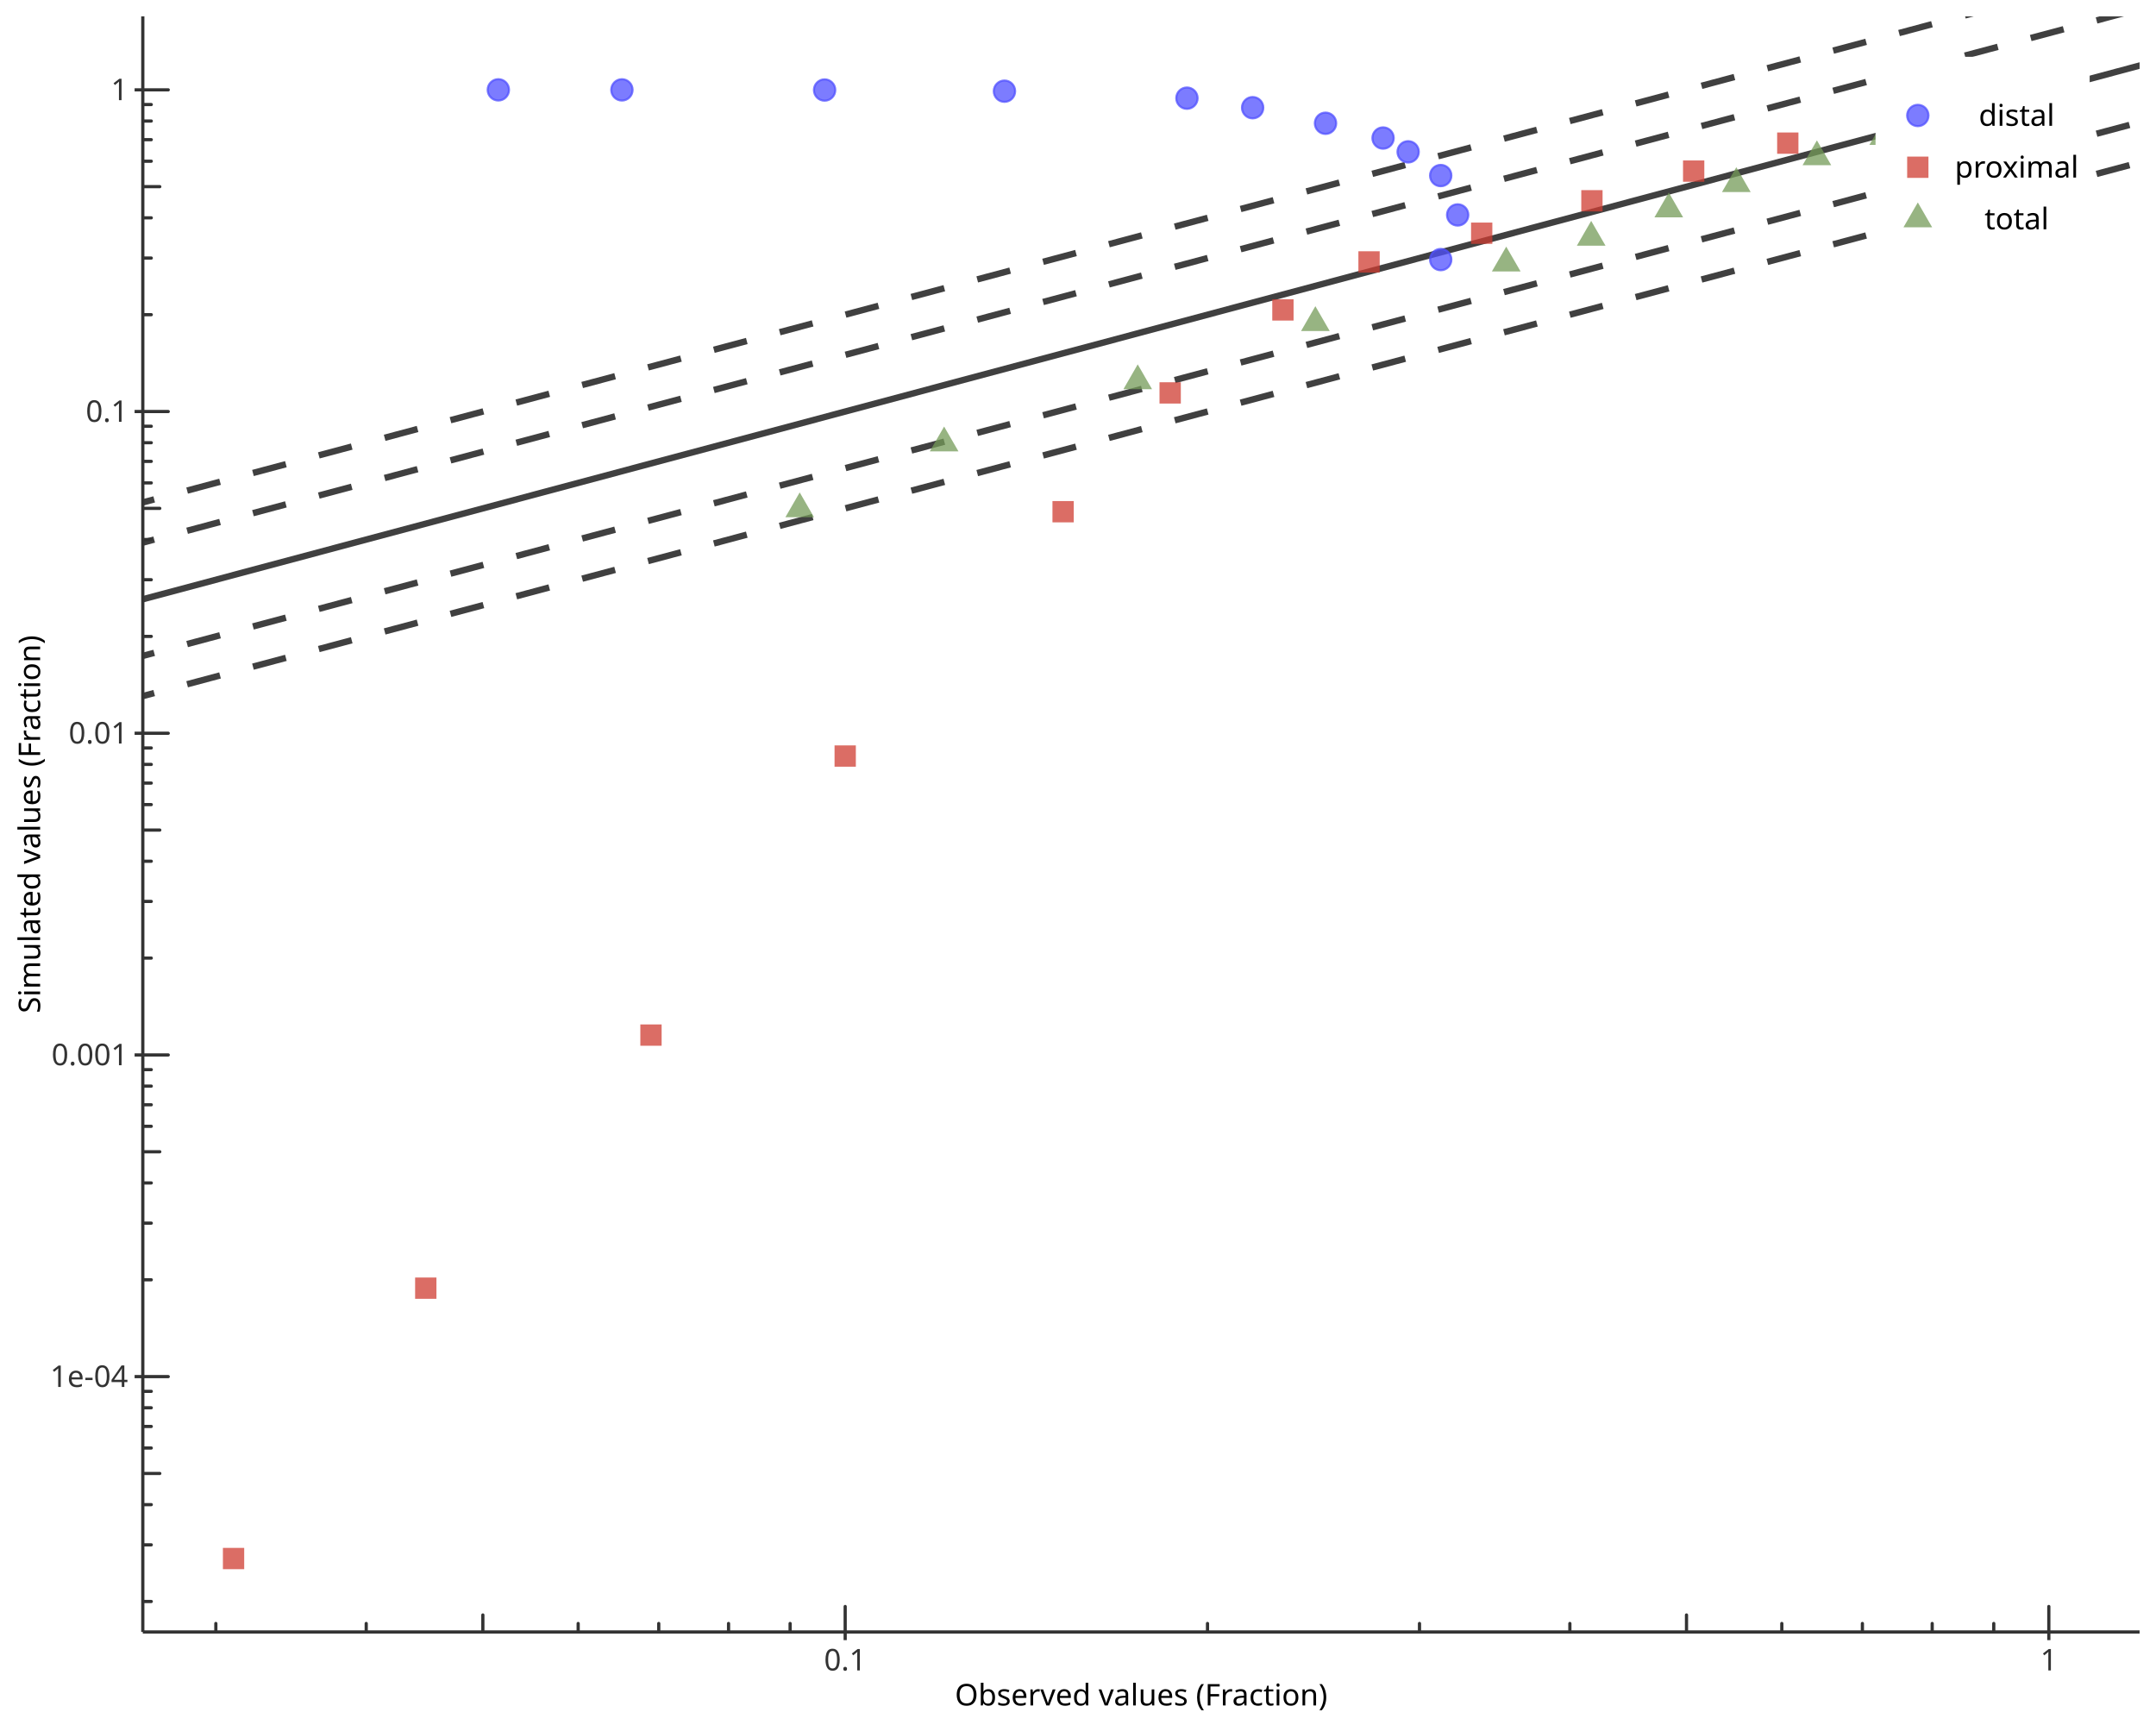
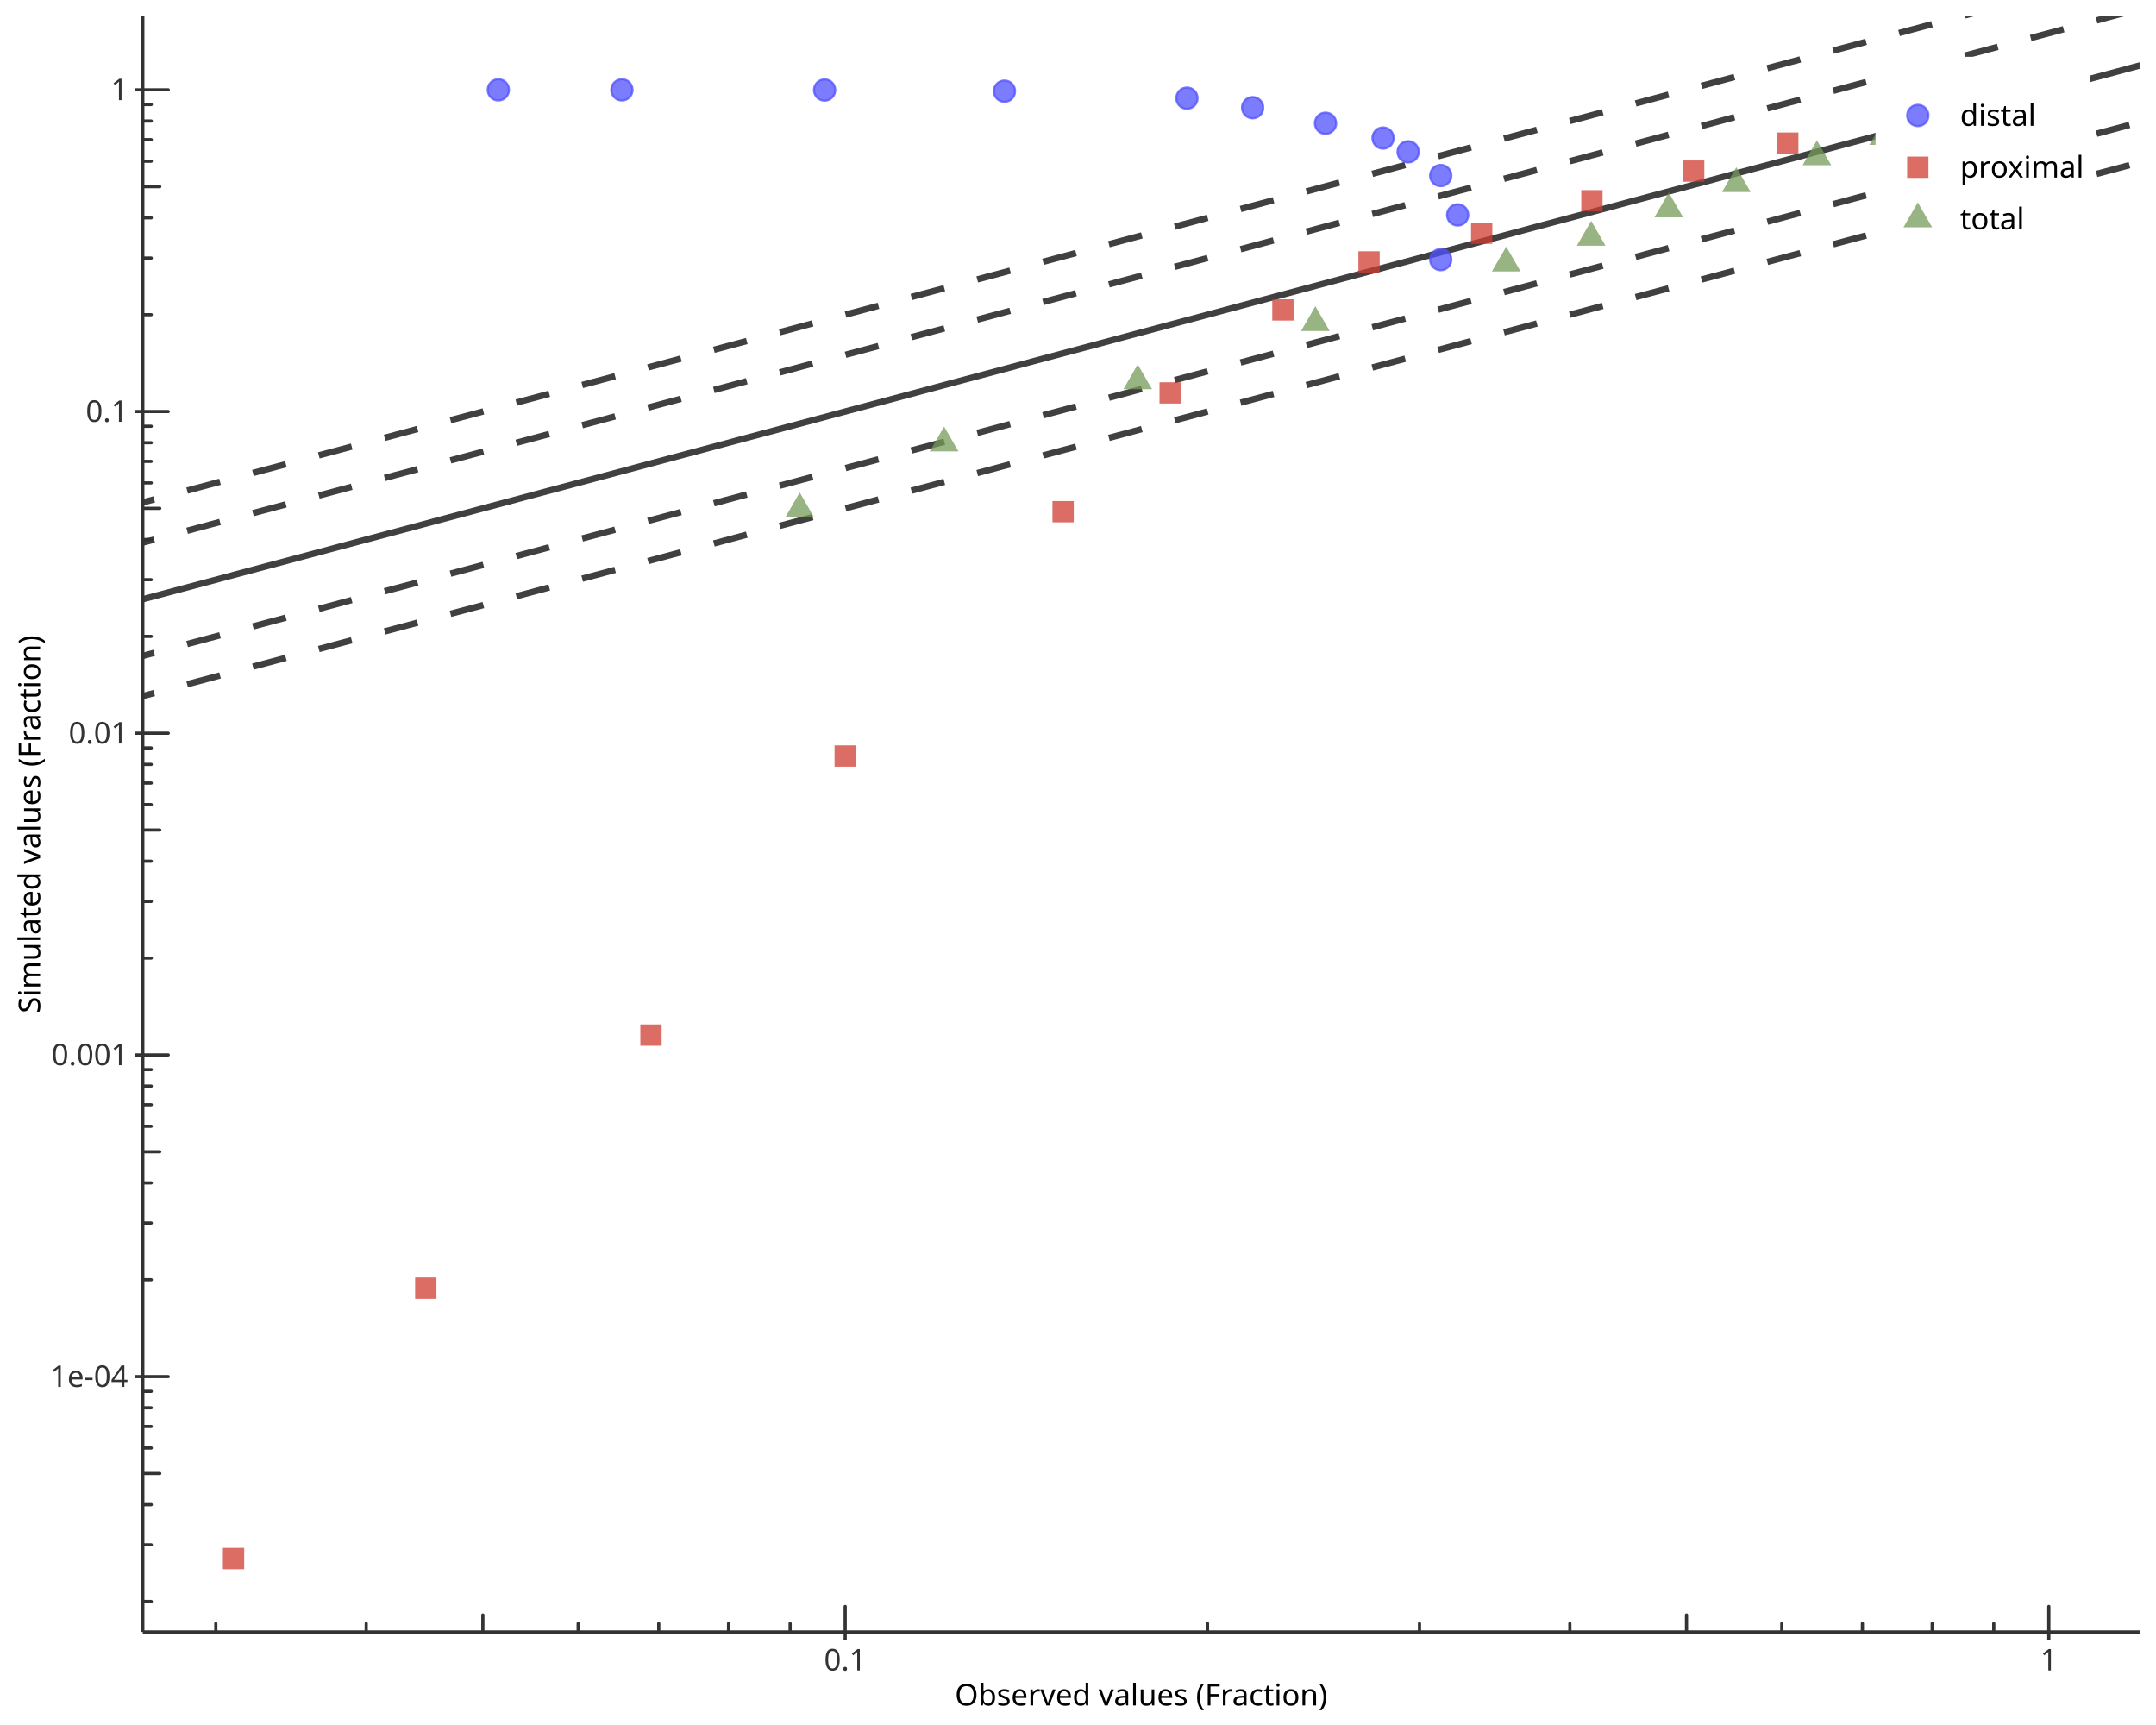
<svg xmlns="http://www.w3.org/2000/svg" class="svglite" data-engine-version="2.0" width="720.00pt" height="576.00pt" viewBox="0 0 720.00 576.00">
  <defs>
    <style type="text/css">
    .svglite line, .svglite polyline, .svglite polygon, .svglite path, .svglite rect, .svglite circle {
      fill: none;
      stroke: #000000;
      stroke-linecap: round;
      stroke-linejoin: round;
      stroke-miterlimit: 10.00;
    }
  </style>
  </defs>
  <rect width="100%" height="100%" style="stroke: none; fill: #FFFFFF;" />
  <defs>
    <clipPath id="cpMC4wMHw3MjAuMDB8MC4wMHw1NzYuMDA=">
      <rect x="0.00" y="0.00" width="720.00" height="576.00" />
    </clipPath>
  </defs>
  <g clip-path="url(#cpMC4wMHw3MjAuMDB8MC4wMHw1NzYuMDA=)">
    <rect x="0.00" y="0.00" width="720.00" height="576.00" style="stroke-width: 1.07; stroke: none; fill: #FFFFFF;" />
  </g>
  <defs>
    <clipPath id="cpNDcuNjl8NzE0LjUyfDUuNDh8NTQ0Ljkz">
      <rect x="47.69" y="5.48" width="666.83" height="539.45" />
    </clipPath>
  </defs>
  <g clip-path="url(#cpNDcuNjl8NzE0LjUyfDUuNDh8NTQ0Ljkz)">
    <rect x="47.69" y="5.48" width="666.83" height="539.45" style="stroke-width: 1.07; stroke: none; fill: #FFFFFF;" />
    <polyline points="47.69,513.38 714.52,513.38 " style="stroke-width: 0.53; stroke: #FFFFFF; stroke-linecap: butt;" />
    <polyline points="47.69,405.97 714.52,405.97 " style="stroke-width: 0.53; stroke: #FFFFFF; stroke-linecap: butt;" />
    <polyline points="47.69,298.55 714.52,298.55 " style="stroke-width: 0.53; stroke: #FFFFFF; stroke-linecap: butt;" />
    <polyline points="47.69,191.13 714.52,191.13 " style="stroke-width: 0.53; stroke: #FFFFFF; stroke-linecap: butt;" />
    <polyline points="47.69,83.71 714.52,83.71 " style="stroke-width: 0.53; stroke: #FFFFFF; stroke-linecap: butt;" />
    <polyline points="81.28,544.93 81.28,5.48 " style="stroke-width: 0.53; stroke: #FFFFFF; stroke-linecap: butt;" />
    <polyline points="483.23,544.93 483.23,5.48 " style="stroke-width: 0.53; stroke: #FFFFFF; stroke-linecap: butt;" />
  </g>
  <g clip-path="url(#cpMC4wMHw3MjAuMDB8MC4wMHw1NzYuMDA=)">
</g>
  <g clip-path="url(#cpNDcuNjl8NzE0LjUyfDUuNDh8NTQ0Ljkz)">
</g>
  <g clip-path="url(#cpMC4wMHw3MjAuMDB8MC4wMHw1NzYuMDA=)">
</g>
  <g clip-path="url(#cpNDcuNjl8NzE0LjUyfDUuNDh8NTQ0Ljkz)">
</g>
  <g clip-path="url(#cpMC4wMHw3MjAuMDB8MC4wMHw1NzYuMDA=)">
</g>
  <g clip-path="url(#cpNDcuNjl8NzE0LjUyfDUuNDh8NTQ0Ljkz)">
</g>
  <g clip-path="url(#cpMC4wMHw3MjAuMDB8MC4wMHw1NzYuMDA=)">
</g>
  <g clip-path="url(#cpNDcuNjl8NzE0LjUyfDUuNDh8NTQ0Ljkz)">
</g>
  <g clip-path="url(#cpMC4wMHw3MjAuMDB8MC4wMHw1NzYuMDA=)">
</g>
  <g clip-path="url(#cpNDcuNjl8NzE0LjUyfDUuNDh8NTQ0Ljkz)">
</g>
  <g clip-path="url(#cpMC4wMHw3MjAuMDB8MC4wMHw1NzYuMDA=)">
</g>
  <g clip-path="url(#cpNDcuNjl8NzE0LjUyfDUuNDh8NTQ0Ljkz)">
</g>
  <g clip-path="url(#cpMC4wMHw3MjAuMDB8MC4wMHw1NzYuMDA=)">
</g>
  <g clip-path="url(#cpNDcuNjl8NzE0LjUyfDUuNDh8NTQ0Ljkz)">
</g>
  <g clip-path="url(#cpMC4wMHw3MjAuMDB8MC4wMHw1NzYuMDA=)">
</g>
  <g clip-path="url(#cpNDcuNjl8NzE0LjUyfDUuNDh8NTQ0Ljkz)">
</g>
  <g clip-path="url(#cpMC4wMHw3MjAuMDB8MC4wMHw1NzYuMDA=)">
</g>
  <g clip-path="url(#cpNDcuNjl8NzE0LjUyfDUuNDh8NTQ0Ljkz)">
</g>
  <g clip-path="url(#cpMC4wMHw3MjAuMDB8MC4wMHw1NzYuMDA=)">
</g>
  <g clip-path="url(#cpNDcuNjl8NzE0LjUyfDUuNDh8NTQ0Ljkz)">
</g>
  <g clip-path="url(#cpMC4wMHw3MjAuMDB8MC4wMHw1NzYuMDA=)">
</g>
  <g clip-path="url(#cpNDcuNjl8NzE0LjUyfDUuNDh8NTQ0Ljkz)">
</g>
  <g clip-path="url(#cpMC4wMHw3MjAuMDB8MC4wMHw1NzYuMDA=)">
</g>
  <g clip-path="url(#cpNDcuNjl8NzE0LjUyfDUuNDh8NTQ0Ljkz)">
</g>
  <g clip-path="url(#cpMC4wMHw3MjAuMDB8MC4wMHw1NzYuMDA=)">
</g>
  <g clip-path="url(#cpNDcuNjl8NzE0LjUyfDUuNDh8NTQ0Ljkz)">
</g>
  <g clip-path="url(#cpMC4wMHw3MjAuMDB8MC4wMHw1NzYuMDA=)">
</g>
  <g clip-path="url(#cpNDcuNjl8NzE0LjUyfDUuNDh8NTQ0Ljkz)">
</g>
  <g clip-path="url(#cpMC4wMHw3MjAuMDB8MC4wMHw1NzYuMDA=)">
</g>
  <g clip-path="url(#cpNDcuNjl8NzE0LjUyfDUuNDh8NTQ0Ljkz)">
</g>
  <g clip-path="url(#cpMC4wMHw3MjAuMDB8MC4wMHw1NzYuMDA=)">
</g>
  <g clip-path="url(#cpNDcuNjl8NzE0LjUyfDUuNDh8NTQ0Ljkz)">
    <line x1="-619.15" y1="378.31" x2="1381.35" y2="-156.31" style="stroke-width: 2.13; stroke: #000000; stroke-opacity: 0.75; stroke-linecap: butt;" />
    <line x1="-619.15" y1="359.39" x2="1381.35" y2="-175.22" style="stroke-width: 2.13; stroke: #000000; stroke-opacity: 0.75; stroke-dasharray: 11.38,11.38; stroke-linecap: butt;" />
    <line x1="-619.15" y1="397.22" x2="1381.35" y2="-137.39" style="stroke-width: 2.13; stroke: #000000; stroke-opacity: 0.75; stroke-dasharray: 11.38,11.38; stroke-linecap: butt;" />
    <line x1="-619.15" y1="345.97" x2="1381.35" y2="-188.64" style="stroke-width: 2.13; stroke: #000000; stroke-opacity: 0.75; stroke-dasharray: 11.38,11.38; stroke-linecap: butt;" />
    <line x1="-619.15" y1="410.64" x2="1381.35" y2="-123.97" style="stroke-width: 2.13; stroke: #000000; stroke-opacity: 0.75; stroke-dasharray: 11.38,11.38; stroke-linecap: butt;" />
    <circle cx="481.13" cy="86.68" r="3.56" style="stroke-width: 0.71; stroke: #5050FF; stroke-opacity: 0.75; fill: #5050FF; fill-opacity: 0.75;" />
    <circle cx="486.79" cy="71.77" r="3.56" style="stroke-width: 0.71; stroke: #5050FF; stroke-opacity: 0.75; fill: #5050FF; fill-opacity: 0.75;" />
    <circle cx="481.13" cy="58.62" r="3.56" style="stroke-width: 0.71; stroke: #5050FF; stroke-opacity: 0.75; fill: #5050FF; fill-opacity: 0.75;" />
    <circle cx="470.25" cy="50.70" r="3.56" style="stroke-width: 0.71; stroke: #5050FF; stroke-opacity: 0.75; fill: #5050FF; fill-opacity: 0.75;" />
    <circle cx="461.88" cy="46.09" r="3.56" style="stroke-width: 0.71; stroke: #5050FF; stroke-opacity: 0.75; fill: #5050FF; fill-opacity: 0.75;" />
    <circle cx="442.66" cy="41.16" r="3.56" style="stroke-width: 0.71; stroke: #5050FF; stroke-opacity: 0.75; fill: #5050FF; fill-opacity: 0.75;" />
    <circle cx="418.32" cy="35.96" r="3.56" style="stroke-width: 0.71; stroke: #5050FF; stroke-opacity: 0.75; fill: #5050FF; fill-opacity: 0.75;" />
    <circle cx="396.38" cy="32.78" r="3.56" style="stroke-width: 0.71; stroke: #5050FF; stroke-opacity: 0.75; fill: #5050FF; fill-opacity: 0.75;" />
    <circle cx="335.44" cy="30.45" r="3.56" style="stroke-width: 0.71; stroke: #5050FF; stroke-opacity: 0.75; fill: #5050FF; fill-opacity: 0.75;" />
    <circle cx="275.38" cy="30.06" r="3.56" style="stroke-width: 0.71; stroke: #5050FF; stroke-opacity: 0.75; fill: #5050FF; fill-opacity: 0.75;" />
    <circle cx="207.69" cy="30.01" r="3.56" style="stroke-width: 0.71; stroke: #5050FF; stroke-opacity: 0.75; fill: #5050FF; fill-opacity: 0.75;" />
    <circle cx="166.42" cy="30.00" r="3.56" style="stroke-width: 0.71; stroke: #5050FF; stroke-opacity: 0.75; fill: #5050FF; fill-opacity: 0.75;" />
    <polygon points="629.23,36.46 636.34,36.46 636.34,29.35 629.23,29.35 " style="stroke-width: 0.71; stroke: none; fill: #CE3D32; fill-opacity: 0.75;" />
    <polygon points="593.48,51.35 600.59,51.35 600.59,44.24 593.48,44.24 " style="stroke-width: 0.71; stroke: none; fill: #CE3D32; fill-opacity: 0.75;" />
    <polygon points="562.05,60.69 569.16,60.69 569.16,53.58 562.05,53.58 " style="stroke-width: 0.71; stroke: none; fill: #CE3D32; fill-opacity: 0.75;" />
    <polygon points="528.07,70.60 535.18,70.60 535.18,63.49 528.07,63.49 " style="stroke-width: 0.71; stroke: none; fill: #CE3D32; fill-opacity: 0.75;" />
    <polygon points="491.26,81.43 498.37,81.43 498.37,74.32 491.26,74.32 " style="stroke-width: 0.71; stroke: none; fill: #CE3D32; fill-opacity: 0.75;" />
    <polygon points="453.64,91.02 460.75,91.02 460.75,83.90 453.64,83.90 " style="stroke-width: 0.71; stroke: none; fill: #CE3D32; fill-opacity: 0.75;" />
    <polygon points="424.88,107.04 431.99,107.04 431.99,99.93 424.88,99.93 " style="stroke-width: 0.71; stroke: none; fill: #CE3D32; fill-opacity: 0.75;" />
    <polygon points="387.22,134.75 394.34,134.75 394.34,127.64 387.22,127.64 " style="stroke-width: 0.71; stroke: none; fill: #CE3D32; fill-opacity: 0.75;" />
    <polygon points="351.47,174.42 358.58,174.42 358.58,167.31 351.47,167.31 " style="stroke-width: 0.71; stroke: none; fill: #CE3D32; fill-opacity: 0.75;" />
    <polygon points="278.70,256.01 285.81,256.01 285.81,248.90 278.70,248.90 " style="stroke-width: 0.71; stroke: none; fill: #CE3D32; fill-opacity: 0.75;" />
    <polygon points="213.84,349.19 220.95,349.19 220.95,342.07 213.84,342.07 " style="stroke-width: 0.71; stroke: none; fill: #CE3D32; fill-opacity: 0.75;" />
    <polygon points="138.63,433.69 145.75,433.69 145.75,426.58 138.63,426.58 " style="stroke-width: 0.71; stroke: none; fill: #CE3D32; fill-opacity: 0.75;" />
    <polygon points="74.44,523.97 81.55,523.97 81.55,516.86 74.44,516.86 " style="stroke-width: 0.71; stroke: none; fill: #CE3D32; fill-opacity: 0.75;" />
    <polygon points="665.82,28.52 670.61,36.81 661.03,36.81 " style="stroke-width: 0.71; stroke: none; fill: #749B58; fill-opacity: 0.75;" />
    <polygon points="650.63,33.22 655.42,41.51 645.84,41.51 " style="stroke-width: 0.71; stroke: none; fill: #749B58; fill-opacity: 0.75;" />
    <polygon points="629.07,40.10 633.86,48.39 624.28,48.39 " style="stroke-width: 0.71; stroke: none; fill: #749B58; fill-opacity: 0.75;" />
    <polygon points="606.76,46.87 611.54,55.17 601.97,55.17 " style="stroke-width: 0.71; stroke: none; fill: #749B58; fill-opacity: 0.75;" />
    <polygon points="579.85,55.84 584.64,64.13 575.06,64.13 " style="stroke-width: 0.71; stroke: none; fill: #749B58; fill-opacity: 0.75;" />
    <polygon points="557.29,64.29 562.08,72.58 552.50,72.58 " style="stroke-width: 0.71; stroke: none; fill: #749B58; fill-opacity: 0.75;" />
    <polygon points="531.38,73.75 536.17,82.05 526.59,82.05 " style="stroke-width: 0.71; stroke: none; fill: #749B58; fill-opacity: 0.75;" />
    <polygon points="503.01,82.35 507.80,90.64 498.22,90.64 " style="stroke-width: 0.71; stroke: none; fill: #749B58; fill-opacity: 0.75;" />
    <polygon points="439.27,102.24 444.06,110.53 434.49,110.53 " style="stroke-width: 0.71; stroke: none; fill: #749B58; fill-opacity: 0.75;" />
    <polygon points="379.94,121.67 384.73,129.97 375.16,129.97 " style="stroke-width: 0.71; stroke: none; fill: #749B58; fill-opacity: 0.75;" />
    <polygon points="315.29,142.43 320.08,150.72 310.50,150.72 " style="stroke-width: 0.71; stroke: none; fill: #749B58; fill-opacity: 0.75;" />
    <polygon points="267.06,164.42 271.85,172.71 262.28,172.71 " style="stroke-width: 0.71; stroke: none; fill: #749B58; fill-opacity: 0.75;" />
    <line x1="72.08" y1="544.93" x2="72.08" y2="542.10" style="stroke-width: 1.07; stroke: #333333;" />
    <line x1="122.30" y1="544.93" x2="122.30" y2="542.10" style="stroke-width: 1.07; stroke: #333333;" />
    <line x1="161.25" y1="544.93" x2="161.25" y2="539.26" style="stroke-width: 1.07; stroke: #333333;" />
    <line x1="193.08" y1="544.93" x2="193.08" y2="542.10" style="stroke-width: 1.07; stroke: #333333;" />
    <line x1="219.99" y1="544.93" x2="219.99" y2="542.10" style="stroke-width: 1.07; stroke: #333333;" />
    <line x1="243.30" y1="544.93" x2="243.30" y2="542.10" style="stroke-width: 1.07; stroke: #333333;" />
    <line x1="263.86" y1="544.93" x2="263.86" y2="542.10" style="stroke-width: 1.07; stroke: #333333;" />
    <line x1="282.25" y1="544.93" x2="282.25" y2="536.43" style="stroke-width: 1.07; stroke: #333333;" />
    <line x1="403.25" y1="544.93" x2="403.25" y2="542.10" style="stroke-width: 1.07; stroke: #333333;" />
    <line x1="474.04" y1="544.93" x2="474.04" y2="542.10" style="stroke-width: 1.07; stroke: #333333;" />
    <line x1="524.26" y1="544.93" x2="524.26" y2="542.10" style="stroke-width: 1.07; stroke: #333333;" />
    <line x1="563.21" y1="544.93" x2="563.21" y2="539.26" style="stroke-width: 1.07; stroke: #333333;" />
    <line x1="595.04" y1="544.93" x2="595.04" y2="542.10" style="stroke-width: 1.07; stroke: #333333;" />
    <line x1="621.95" y1="544.93" x2="621.95" y2="542.10" style="stroke-width: 1.07; stroke: #333333;" />
    <line x1="645.26" y1="544.93" x2="645.26" y2="542.10" style="stroke-width: 1.07; stroke: #333333;" />
    <line x1="665.82" y1="544.93" x2="665.82" y2="542.10" style="stroke-width: 1.07; stroke: #333333;" />
    <line x1="684.21" y1="544.93" x2="684.21" y2="536.43" style="stroke-width: 1.07; stroke: #333333;" />
    <line x1="47.69" y1="534.76" x2="50.52" y2="534.76" style="stroke-width: 1.07; stroke: #333333;" />
    <line x1="47.69" y1="515.84" x2="50.52" y2="515.84" style="stroke-width: 1.07; stroke: #333333;" />
    <line x1="47.69" y1="502.42" x2="50.52" y2="502.42" style="stroke-width: 1.07; stroke: #333333;" />
    <line x1="47.69" y1="492.01" x2="53.36" y2="492.01" style="stroke-width: 1.07; stroke: #333333;" />
    <line x1="47.69" y1="483.51" x2="50.52" y2="483.51" style="stroke-width: 1.07; stroke: #333333;" />
    <line x1="47.69" y1="476.31" x2="50.52" y2="476.31" style="stroke-width: 1.07; stroke: #333333;" />
    <line x1="47.69" y1="470.08" x2="50.52" y2="470.08" style="stroke-width: 1.07; stroke: #333333;" />
    <line x1="47.69" y1="464.59" x2="50.52" y2="464.59" style="stroke-width: 1.07; stroke: #333333;" />
    <line x1="47.69" y1="459.67" x2="56.19" y2="459.67" style="stroke-width: 1.07; stroke: #333333;" />
    <line x1="47.69" y1="427.34" x2="50.52" y2="427.34" style="stroke-width: 1.07; stroke: #333333;" />
    <line x1="47.69" y1="408.42" x2="50.52" y2="408.42" style="stroke-width: 1.07; stroke: #333333;" />
    <line x1="47.69" y1="395.00" x2="50.52" y2="395.00" style="stroke-width: 1.07; stroke: #333333;" />
    <line x1="47.69" y1="384.59" x2="53.36" y2="384.59" style="stroke-width: 1.07; stroke: #333333;" />
    <line x1="47.69" y1="376.09" x2="50.52" y2="376.09" style="stroke-width: 1.07; stroke: #333333;" />
    <line x1="47.69" y1="368.90" x2="50.52" y2="368.90" style="stroke-width: 1.07; stroke: #333333;" />
    <line x1="47.69" y1="362.67" x2="50.52" y2="362.67" style="stroke-width: 1.07; stroke: #333333;" />
    <line x1="47.69" y1="357.17" x2="50.52" y2="357.17" style="stroke-width: 1.07; stroke: #333333;" />
    <line x1="47.69" y1="352.26" x2="56.19" y2="352.26" style="stroke-width: 1.07; stroke: #333333;" />
    <line x1="47.69" y1="319.92" x2="50.52" y2="319.92" style="stroke-width: 1.07; stroke: #333333;" />
    <line x1="47.69" y1="301.00" x2="50.52" y2="301.00" style="stroke-width: 1.07; stroke: #333333;" />
    <line x1="47.69" y1="287.58" x2="50.52" y2="287.58" style="stroke-width: 1.07; stroke: #333333;" />
    <line x1="47.69" y1="277.17" x2="53.36" y2="277.17" style="stroke-width: 1.07; stroke: #333333;" />
    <line x1="47.69" y1="268.67" x2="50.52" y2="268.67" style="stroke-width: 1.07; stroke: #333333;" />
    <line x1="47.69" y1="261.48" x2="50.52" y2="261.48" style="stroke-width: 1.07; stroke: #333333;" />
    <line x1="47.69" y1="255.25" x2="50.52" y2="255.25" style="stroke-width: 1.07; stroke: #333333;" />
    <line x1="47.69" y1="249.75" x2="50.52" y2="249.75" style="stroke-width: 1.07; stroke: #333333;" />
    <line x1="47.69" y1="244.84" x2="56.19" y2="244.84" style="stroke-width: 1.07; stroke: #333333;" />
    <line x1="47.69" y1="212.50" x2="50.52" y2="212.50" style="stroke-width: 1.07; stroke: #333333;" />
    <line x1="47.69" y1="193.58" x2="50.52" y2="193.58" style="stroke-width: 1.07; stroke: #333333;" />
    <line x1="47.69" y1="180.16" x2="50.52" y2="180.16" style="stroke-width: 1.07; stroke: #333333;" />
    <line x1="47.69" y1="169.75" x2="53.36" y2="169.75" style="stroke-width: 1.07; stroke: #333333;" />
    <line x1="47.69" y1="161.25" x2="50.52" y2="161.25" style="stroke-width: 1.07; stroke: #333333;" />
    <line x1="47.69" y1="154.06" x2="50.52" y2="154.06" style="stroke-width: 1.07; stroke: #333333;" />
    <line x1="47.69" y1="147.83" x2="50.52" y2="147.83" style="stroke-width: 1.07; stroke: #333333;" />
    <line x1="47.69" y1="142.33" x2="50.52" y2="142.33" style="stroke-width: 1.07; stroke: #333333;" />
    <line x1="47.69" y1="137.42" x2="56.19" y2="137.42" style="stroke-width: 1.07; stroke: #333333;" />
    <line x1="47.69" y1="105.08" x2="50.52" y2="105.08" style="stroke-width: 1.07; stroke: #333333;" />
    <line x1="47.69" y1="86.17" x2="50.52" y2="86.17" style="stroke-width: 1.07; stroke: #333333;" />
    <line x1="47.69" y1="72.74" x2="50.52" y2="72.74" style="stroke-width: 1.07; stroke: #333333;" />
    <line x1="47.69" y1="62.33" x2="53.36" y2="62.33" style="stroke-width: 1.07; stroke: #333333;" />
    <line x1="47.69" y1="53.83" x2="50.52" y2="53.83" style="stroke-width: 1.07; stroke: #333333;" />
    <line x1="47.69" y1="46.64" x2="50.52" y2="46.64" style="stroke-width: 1.07; stroke: #333333;" />
    <line x1="47.69" y1="40.41" x2="50.52" y2="40.41" style="stroke-width: 1.07; stroke: #333333;" />
    <line x1="47.69" y1="34.91" x2="50.52" y2="34.91" style="stroke-width: 1.07; stroke: #333333;" />
    <line x1="47.69" y1="30.00" x2="56.19" y2="30.00" style="stroke-width: 1.07; stroke: #333333;" />
  </g>
  <g clip-path="url(#cpMC4wMHw3MjAuMDB8MC4wMHw1NzYuMDA=)">
    <polyline points="47.69,544.93 47.69,5.48 " style="stroke-width: 1.07; stroke: #333333; stroke-linecap: butt;" />
    <text x="42.76" y="463.12" text-anchor="end" style="font-size: 10.00px; fill: #333333; font-family: sans;" textLength="25.58px" lengthAdjust="spacingAndGlyphs">1e-04</text>
    <text x="42.76" y="355.70" text-anchor="end" style="font-size: 10.00px; fill: #333333; font-family: sans;" textLength="25.03px" lengthAdjust="spacingAndGlyphs">0.001</text>
    <text x="42.76" y="248.28" text-anchor="end" style="font-size: 10.00px; fill: #333333; font-family: sans;" textLength="19.46px" lengthAdjust="spacingAndGlyphs">0.01</text>
    <text x="42.76" y="140.86" text-anchor="end" style="font-size: 10.00px; fill: #333333; font-family: sans;" textLength="13.90px" lengthAdjust="spacingAndGlyphs">0.1</text>
    <text x="42.76" y="33.44" text-anchor="end" style="font-size: 10.00px; fill: #333333; font-family: sans;" textLength="5.56px" lengthAdjust="spacingAndGlyphs">1</text>
    <polyline points="44.95,459.67 47.69,459.67 " style="stroke-width: 1.07; stroke: #333333; stroke-linecap: butt;" />
    <polyline points="44.95,352.26 47.69,352.26 " style="stroke-width: 1.07; stroke: #333333; stroke-linecap: butt;" />
    <polyline points="44.95,244.84 47.69,244.84 " style="stroke-width: 1.07; stroke: #333333; stroke-linecap: butt;" />
    <polyline points="44.95,137.42 47.69,137.42 " style="stroke-width: 1.07; stroke: #333333; stroke-linecap: butt;" />
    <polyline points="44.95,30.00 47.69,30.00 " style="stroke-width: 1.07; stroke: #333333; stroke-linecap: butt;" />
    <polyline points="47.69,544.93 714.52,544.93 " style="stroke-width: 1.07; stroke: #333333; stroke-linecap: butt;" />
    <polyline points="282.25,547.67 282.25,544.93 " style="stroke-width: 1.07; stroke: #333333; stroke-linecap: butt;" />
    <polyline points="684.21,547.67 684.21,544.93 " style="stroke-width: 1.07; stroke: #333333; stroke-linecap: butt;" />
    <text x="282.25" y="557.78" text-anchor="middle" style="font-size: 10.00px; fill: #333333; font-family: sans;" textLength="13.90px" lengthAdjust="spacingAndGlyphs">0.1</text>
    <text x="684.21" y="557.78" text-anchor="middle" style="font-size: 10.00px; fill: #333333; font-family: sans;" textLength="5.56px" lengthAdjust="spacingAndGlyphs">1</text>
    <text x="381.10" y="569.48" text-anchor="middle" style="font-size: 10.00px; font-family: sans;" textLength="120.62px" lengthAdjust="spacingAndGlyphs">Observed values (Fraction)</text>
    <text transform="translate(13.40,275.21) rotate(-90)" text-anchor="middle" style="font-size: 10.00px; font-family: sans;" textLength="121.73px" lengthAdjust="spacingAndGlyphs">Simulated values (Fraction)</text>
    <rect x="626.34" y="18.97" width="71.51" height="68.28" style="stroke-width: 1.07; stroke: none; fill: #FFFFFF;" />
    <rect x="631.82" y="29.92" width="17.28" height="17.28" style="stroke-width: 1.07; stroke: none; fill: #FFFFFF;" />
    <circle cx="640.46" cy="38.56" r="3.56" style="stroke-width: 0.71; stroke: #5050FF; stroke-opacity: 0.75; fill: #5050FF; fill-opacity: 0.75;" />
    <rect x="631.82" y="47.20" width="17.28" height="17.28" style="stroke-width: 1.07; stroke: none; fill: #FFFFFF;" />
    <polygon points="636.90,59.40 644.01,59.40 644.01,52.29 636.90,52.29 " style="stroke-width: 0.71; stroke: none; fill: #CE3D32; fill-opacity: 0.75;" />
    <rect x="631.82" y="64.48" width="17.28" height="17.28" style="stroke-width: 1.07; stroke: none; fill: #FFFFFF;" />
    <polygon points="640.46,67.60 645.24,75.89 635.67,75.89 " style="stroke-width: 0.71; stroke: none; fill: #749B58; fill-opacity: 0.75;" />
-     <text x="673.47" y="42.01" text-anchor="middle" style="font-size: 10.00px; font-family: sans;" textLength="23.35px" lengthAdjust="spacingAndGlyphs">distal</text>
-     <text x="673.47" y="59.29" text-anchor="middle" style="font-size: 10.00px; font-family: sans;" textLength="37.79px" lengthAdjust="spacingAndGlyphs">proximal</text>
-     <text x="673.47" y="76.57" text-anchor="middle" style="font-size: 10.00px; font-family: sans;" textLength="18.90px" lengthAdjust="spacingAndGlyphs">total</text>
+     <text x="654.58" y="42.01" style="font-size: 10.00px; font-family: sans;" textLength="23.35px" lengthAdjust="spacingAndGlyphs">distal</text>
+     <text x="654.58" y="59.29" style="font-size: 10.00px; font-family: sans;" textLength="37.79px" lengthAdjust="spacingAndGlyphs">proximal</text>
+     <text x="654.58" y="76.57" style="font-size: 10.00px; font-family: sans;" textLength="18.90px" lengthAdjust="spacingAndGlyphs">total</text>
  </g>
</svg>
